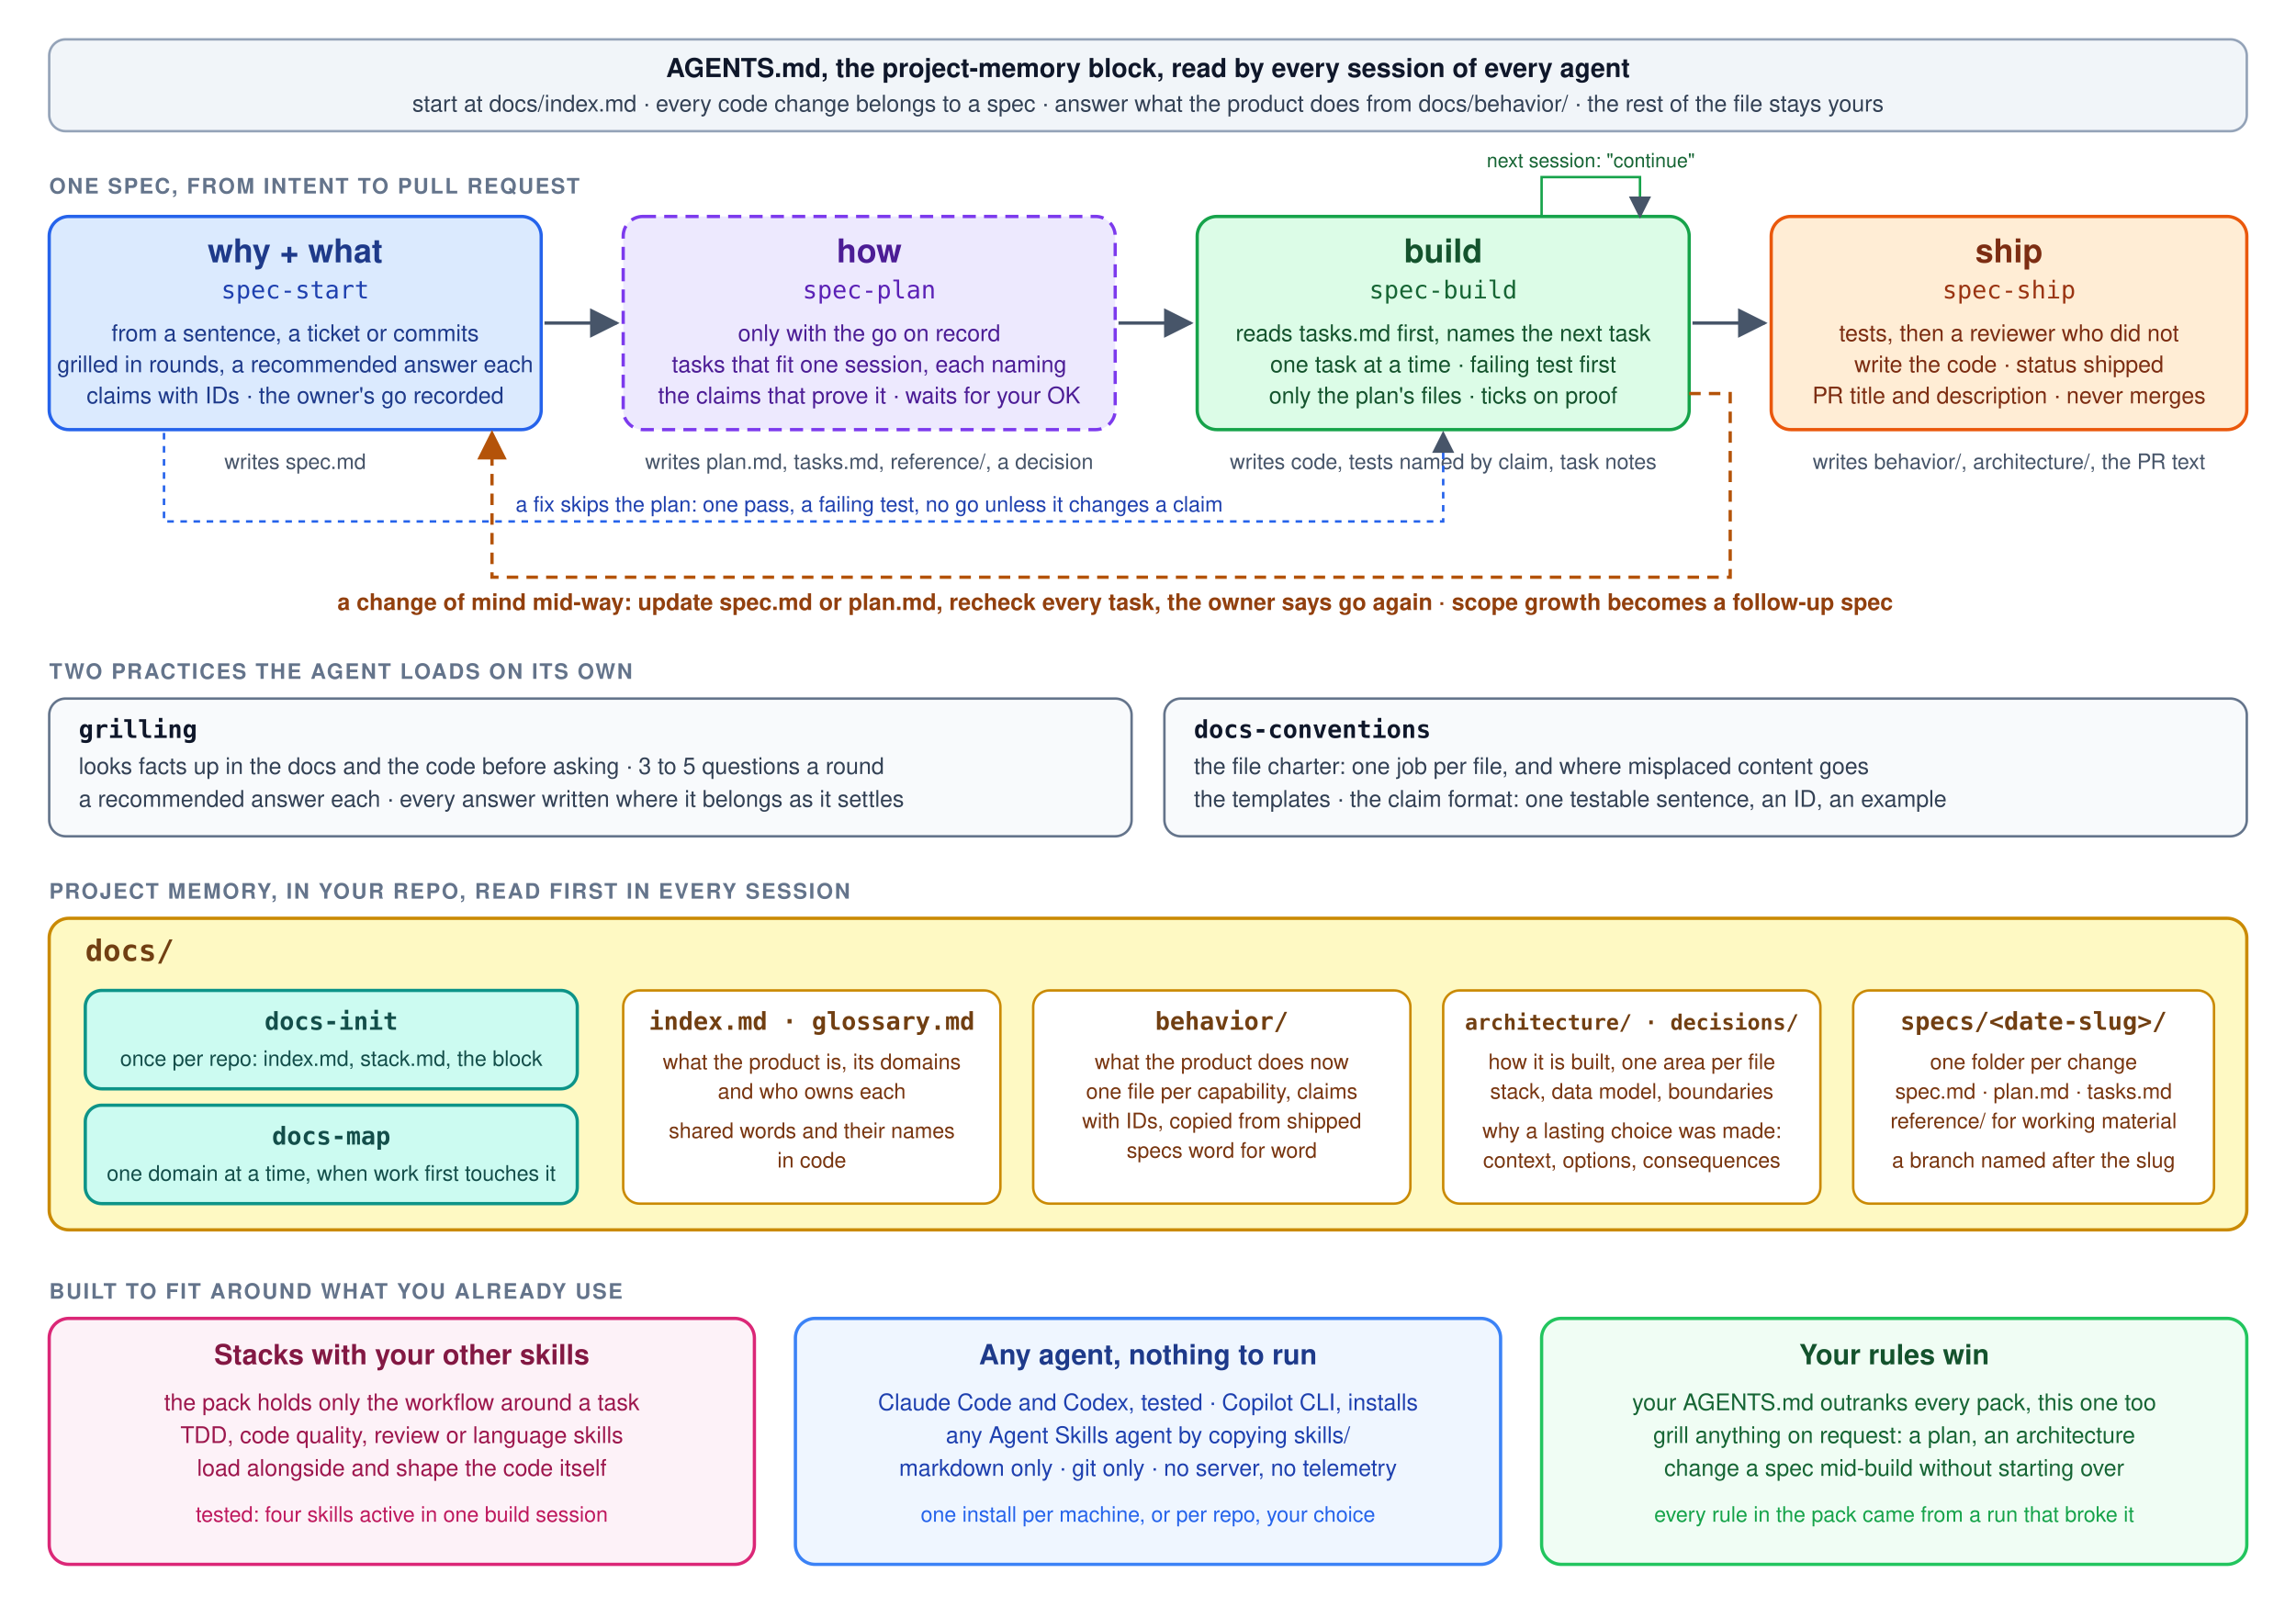
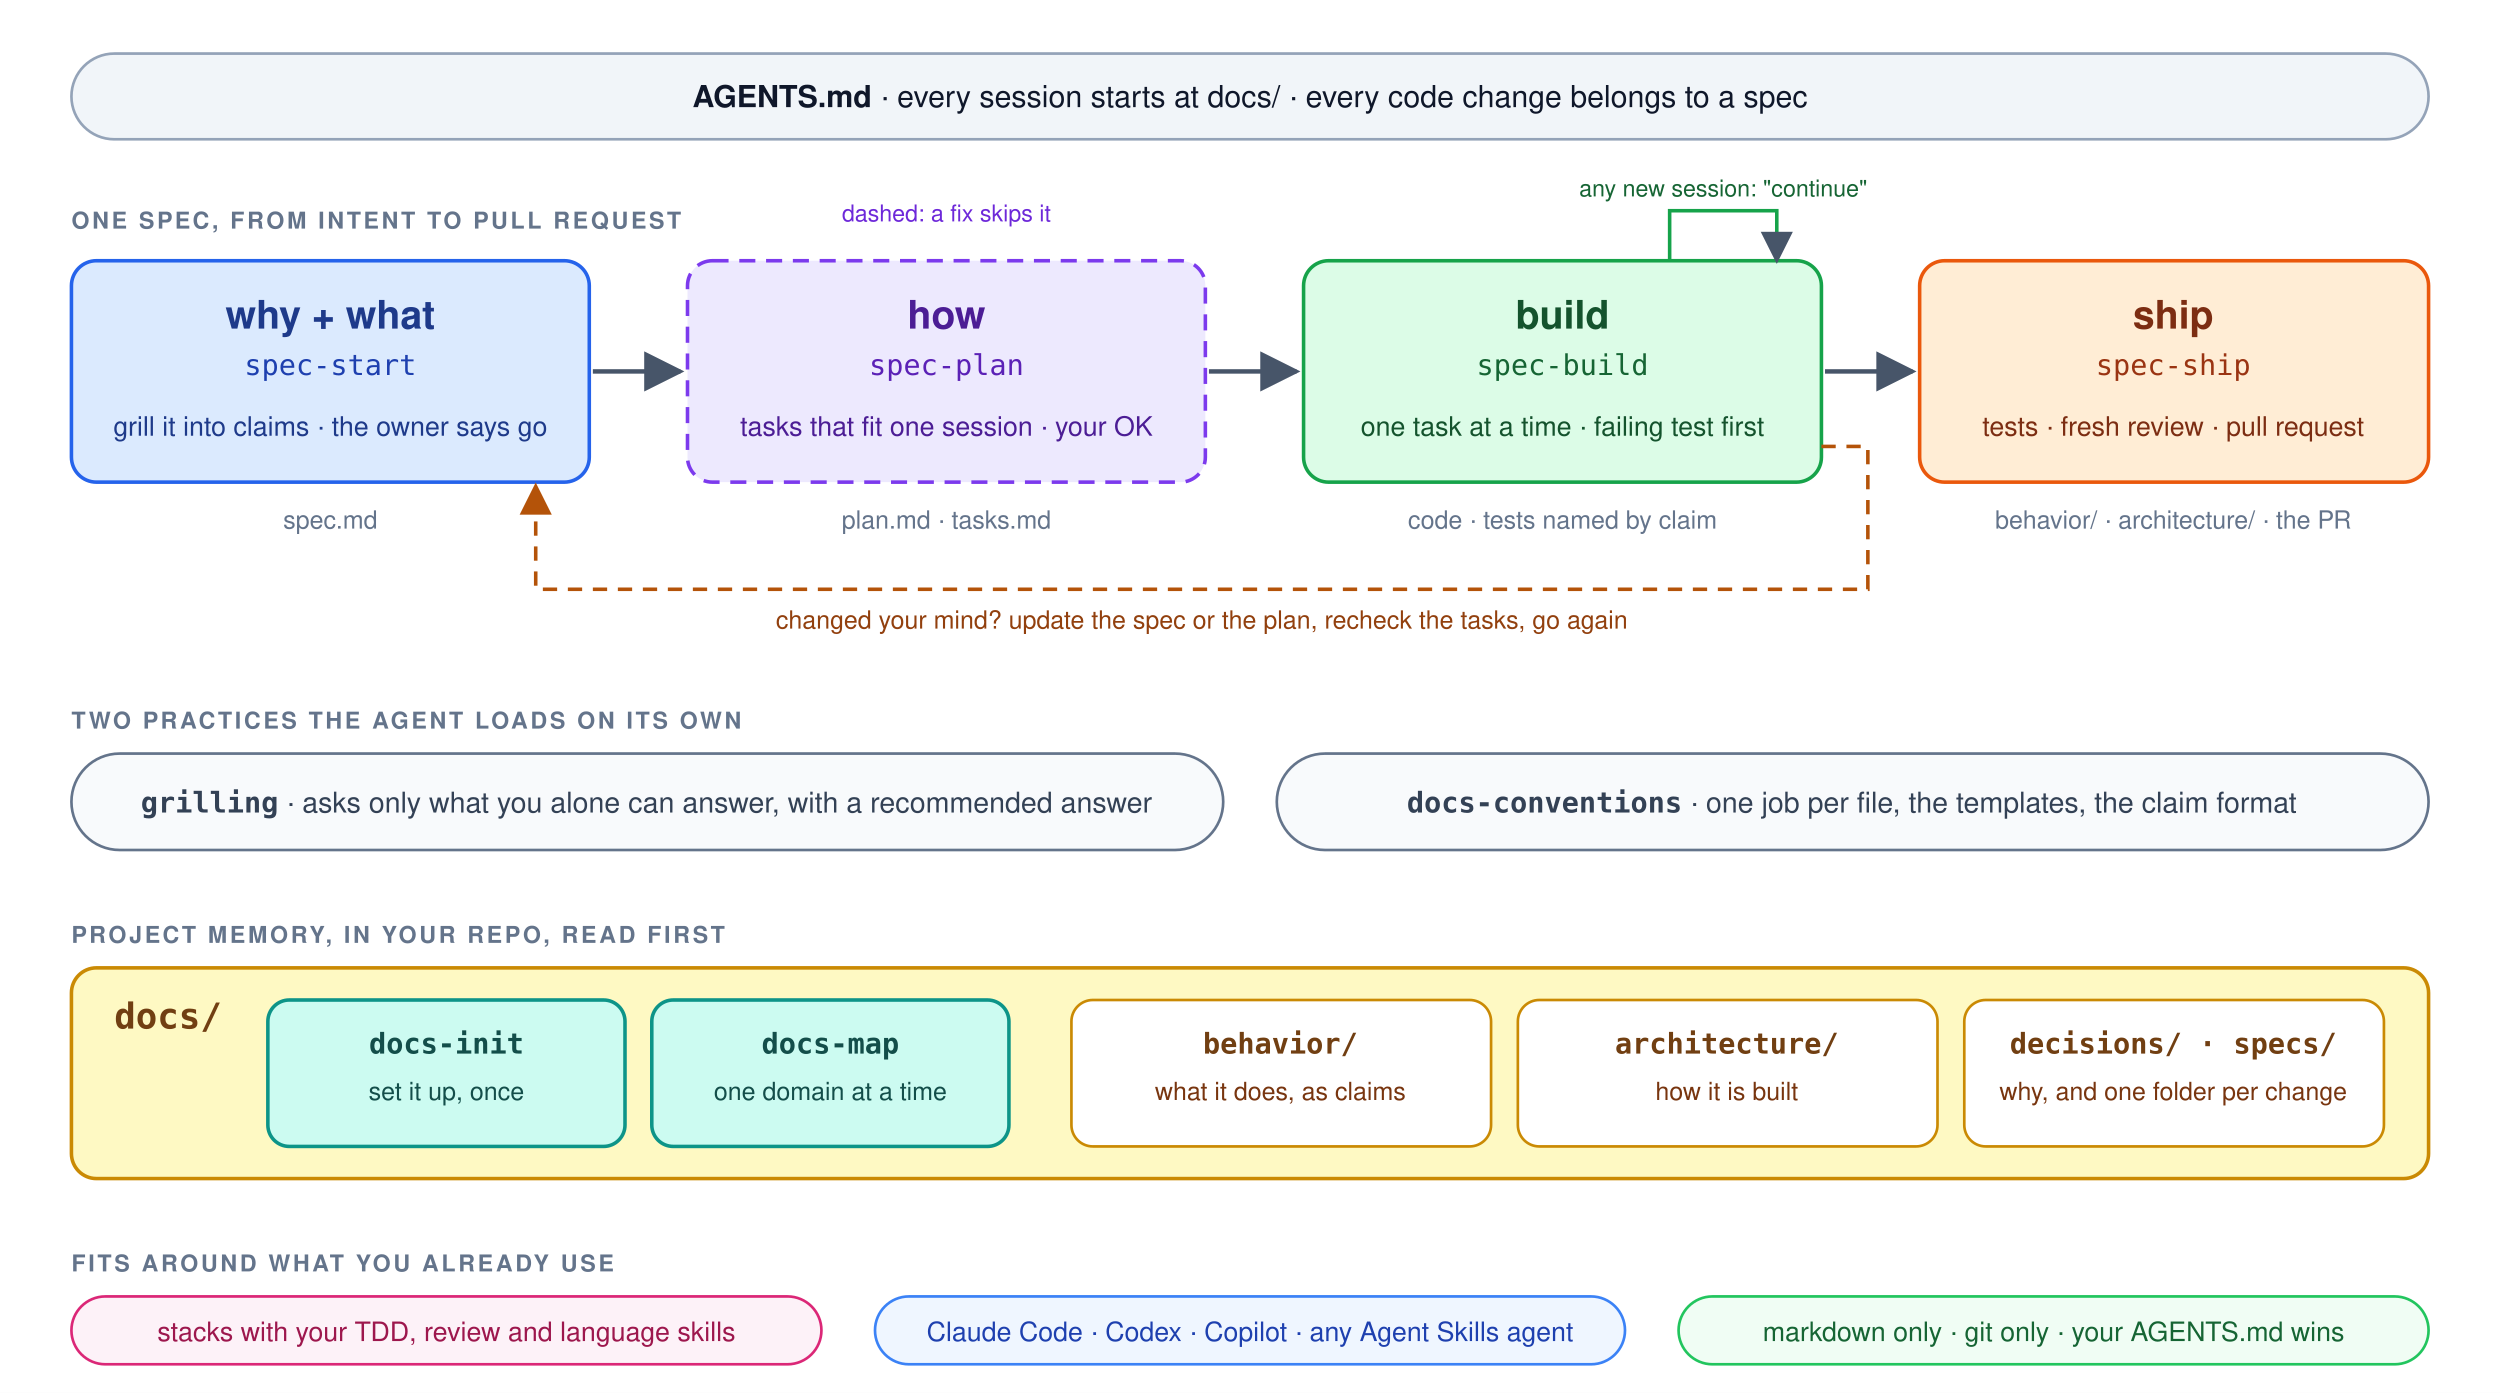
- <svg xmlns="http://www.w3.org/2000/svg" width="1400" height="980" viewBox="0 0 1400 980" font-family="-apple-system, 'Segoe UI', Helvetica, Arial, sans-serif" font-size="14">
+ <svg xmlns="http://www.w3.org/2000/svg" width="1400" height="780" viewBox="0 0 1400 780" font-family="-apple-system, 'Segoe UI', Helvetica, Arial, sans-serif" font-size="16">
  <defs>
    <marker id="arrow" viewBox="0 0 10 10" refX="9" refY="5" markerWidth="9" markerHeight="9" orient="auto-start-reverse">
      <path d="M 0 0 L 10 5 L 0 10 z" fill="#475569" />
    </marker>
-     <marker id="arrow-loop" viewBox="0 0 10 10" refX="9" refY="5" markerWidth="9" markerHeight="9" orient="auto-start-reverse">
+     <marker id="arrow-amber" viewBox="0 0 10 10" refX="9" refY="5" markerWidth="9" markerHeight="9" orient="auto-start-reverse">
      <path d="M 0 0 L 10 5 L 0 10 z" fill="#b45309" />
    </marker>
  </defs>
-   <rect x="0" y="0" width="1400" height="980" fill="#ffffff" />
-   <rect x="30" y="24" width="1340" height="56" rx="10" fill="#f1f5f9" stroke="#94a3b8" stroke-width="1.5" />
-   <text x="700" y="47" text-anchor="middle" font-size="16" font-weight="700" fill="#0f172a">AGENTS.md, the project-memory block, read by every session of every agent</text>
-   <text x="700" y="68" text-anchor="middle" font-size="14" fill="#334155">start at docs/index.md · every code change belongs to a spec · answer what the product does from docs/behavior/ · the rest of the file stays yours</text>
-   <text x="30" y="118" font-size="13" font-weight="700" fill="#64748b" letter-spacing="1">ONE SPEC, FROM INTENT TO PULL REQUEST</text>
-   <rect x="30" y="132" width="300" height="130" rx="12" fill="#dbeafe" stroke="#2563eb" stroke-width="2" />
-   <text x="180" y="160" text-anchor="middle" font-size="20" font-weight="700" fill="#1e3a8a">why + what</text>
-   <text x="180" y="182" text-anchor="middle" font-size="15" fill="#1e40af" font-family="Menlo, Consolas, monospace">spec-start</text>
-   <text x="180" y="208" text-anchor="middle" fill="#1e3a8a">from a sentence, a ticket or commits</text>
-   <text x="180" y="227" text-anchor="middle" fill="#1e3a8a">grilled in rounds, a recommended answer each</text>
-   <text x="180" y="246" text-anchor="middle" fill="#1e3a8a">claims with IDs · the owner's go recorded</text>
-   <text x="180" y="286" text-anchor="middle" font-size="13" fill="#475569">writes spec.md</text>
-   <rect x="380" y="132" width="300" height="130" rx="12" fill="#ede9fe" stroke="#7c3aed" stroke-width="2" stroke-dasharray="8 5" />
-   <text x="530" y="160" text-anchor="middle" font-size="20" font-weight="700" fill="#4c1d95">how</text>
-   <text x="530" y="182" text-anchor="middle" font-size="15" fill="#5b21b6" font-family="Menlo, Consolas, monospace">spec-plan</text>
-   <text x="530" y="208" text-anchor="middle" fill="#4c1d95">only with the go on record</text>
-   <text x="530" y="227" text-anchor="middle" fill="#4c1d95">tasks that fit one session, each naming</text>
-   <text x="530" y="246" text-anchor="middle" fill="#4c1d95">the claims that prove it · waits for your OK</text>
-   <text x="530" y="286" text-anchor="middle" font-size="13" fill="#475569">writes plan.md, tasks.md, reference/, a decision</text>
-   <rect x="730" y="132" width="300" height="130" rx="12" fill="#dcfce7" stroke="#16a34a" stroke-width="2" />
-   <text x="880" y="160" text-anchor="middle" font-size="20" font-weight="700" fill="#14532d">build</text>
-   <text x="880" y="182" text-anchor="middle" font-size="15" fill="#166534" font-family="Menlo, Consolas, monospace">spec-build</text>
-   <text x="880" y="208" text-anchor="middle" fill="#14532d">reads tasks.md first, names the next task</text>
-   <text x="880" y="227" text-anchor="middle" fill="#14532d">one task at a time · failing test first</text>
-   <text x="880" y="246" text-anchor="middle" fill="#14532d">only the plan's files · ticks on proof</text>
-   <text x="880" y="286" text-anchor="middle" font-size="13" fill="#475569">writes code, tests named by claim, task notes</text>
-   <rect x="1080" y="132" width="290" height="130" rx="12" fill="#ffedd5" stroke="#ea580c" stroke-width="2" />
-   <text x="1225" y="160" text-anchor="middle" font-size="20" font-weight="700" fill="#7c2d12">ship</text>
-   <text x="1225" y="182" text-anchor="middle" font-size="15" fill="#9a3412" font-family="Menlo, Consolas, monospace">spec-ship</text>
-   <text x="1225" y="208" text-anchor="middle" fill="#7c2d12">tests, then a reviewer who did not</text>
-   <text x="1225" y="227" text-anchor="middle" fill="#7c2d12">write the code · status shipped</text>
-   <text x="1225" y="246" text-anchor="middle" fill="#7c2d12">PR title and description · never merges</text>
-   <text x="1225" y="286" text-anchor="middle" font-size="13" fill="#475569">writes behavior/, architecture/, the PR text</text>
-   <line x1="332" y1="197" x2="376" y2="197" stroke="#475569" stroke-width="2" marker-end="url(#arrow)" />
-   <line x1="682" y1="197" x2="726" y2="197" stroke="#475569" stroke-width="2" marker-end="url(#arrow)" />
-   <line x1="1032" y1="197" x2="1076" y2="197" stroke="#475569" stroke-width="2" marker-end="url(#arrow)" />
-   <path d="M 100 264 L 100 318 L 880 318 L 880 264" fill="none" stroke="#2563eb" stroke-width="1.5" stroke-dasharray="4 4" marker-end="url(#arrow)" />
-   <text x="530" y="312" text-anchor="middle" font-size="13" fill="#1e40af">a fix skips the plan: one pass, a failing test, no go unless it changes a claim</text>
-   <path d="M 940 132 L 940 108 L 1000 108 L 1000 132" fill="none" stroke="#16a34a" stroke-width="1.5" marker-end="url(#arrow)" />
-   <text x="970" y="102" text-anchor="middle" font-size="12" fill="#166534">next session: "continue"</text>
-   <path d="M 1030 240 L 1055 240 L 1055 352 L 300 352 L 300 264" fill="none" stroke="#b45309" stroke-width="2" stroke-dasharray="7 5" marker-end="url(#arrow-loop)" />
-   <text x="680" y="372" text-anchor="middle" font-size="14" font-weight="700" fill="#92400e">a change of mind mid-way: update spec.md or plan.md, recheck every task, the owner says go again · scope growth becomes a follow-up spec</text>
-   <text x="30" y="414" font-size="13" font-weight="700" fill="#64748b" letter-spacing="1">TWO PRACTICES THE AGENT LOADS ON ITS OWN</text>
-   <rect x="30" y="426" width="660" height="84" rx="10" fill="#f8fafc" stroke="#64748b" stroke-width="1.5" />
-   <text x="48" y="450" font-size="15" font-weight="700" fill="#0f172a" font-family="Menlo, Consolas, monospace">grilling</text>
-   <text x="48" y="472" fill="#334155">looks facts up in the docs and the code before asking · 3 to 5 questions a round</text>
-   <text x="48" y="492" fill="#334155">a recommended answer each · every answer written where it belongs as it settles</text>
-   <rect x="710" y="426" width="660" height="84" rx="10" fill="#f8fafc" stroke="#64748b" stroke-width="1.5" />
-   <text x="728" y="450" font-size="15" font-weight="700" fill="#0f172a" font-family="Menlo, Consolas, monospace">docs-conventions</text>
-   <text x="728" y="472" fill="#334155">the file charter: one job per file, and where misplaced content goes</text>
-   <text x="728" y="492" fill="#334155">the templates · the claim format: one testable sentence, an ID, an example</text>
-   <text x="30" y="548" font-size="13" font-weight="700" fill="#64748b" letter-spacing="1">PROJECT MEMORY, IN YOUR REPO, READ FIRST IN EVERY SESSION</text>
-   <rect x="30" y="560" width="1340" height="190" rx="12" fill="#fef9c3" stroke="#ca8a04" stroke-width="2" />
-   <text x="52" y="586" font-size="18" font-weight="700" fill="#713f12" font-family="Menlo, Consolas, monospace">docs/</text>
-   <rect x="52" y="604" width="300" height="60" rx="10" fill="#ccfbf1" stroke="#0d9488" stroke-width="2" />
-   <text x="202" y="628" text-anchor="middle" font-size="15" font-weight="700" fill="#134e4a" font-family="Menlo, Consolas, monospace">docs-init</text>
-   <text x="202" y="650" text-anchor="middle" font-size="13" fill="#134e4a">once per repo: index.md, stack.md, the block</text>
-   <rect x="52" y="674" width="300" height="60" rx="10" fill="#ccfbf1" stroke="#0d9488" stroke-width="2" />
-   <text x="202" y="698" text-anchor="middle" font-size="15" font-weight="700" fill="#134e4a" font-family="Menlo, Consolas, monospace">docs-map</text>
-   <text x="202" y="720" text-anchor="middle" font-size="13" fill="#134e4a">one domain at a time, when work first touches it</text>
-   <rect x="380" y="604" width="230" height="130" rx="10" fill="#ffffff" stroke="#ca8a04" stroke-width="1.5" />
-   <text x="495" y="628" text-anchor="middle" font-size="15" font-weight="700" fill="#713f12" font-family="Menlo, Consolas, monospace">index.md · glossary.md</text>
-   <text x="495" y="652" text-anchor="middle" font-size="13" fill="#78350f">what the product is, its domains</text>
-   <text x="495" y="670" text-anchor="middle" font-size="13" fill="#78350f">and who owns each</text>
-   <text x="495" y="694" text-anchor="middle" font-size="13" fill="#78350f">shared words and their names</text>
-   <text x="495" y="712" text-anchor="middle" font-size="13" fill="#78350f">in code</text>
-   <rect x="630" y="604" width="230" height="130" rx="10" fill="#ffffff" stroke="#ca8a04" stroke-width="1.5" />
-   <text x="745" y="628" text-anchor="middle" font-size="15" font-weight="700" fill="#713f12" font-family="Menlo, Consolas, monospace">behavior/</text>
-   <text x="745" y="652" text-anchor="middle" font-size="13" fill="#78350f">what the product does now</text>
-   <text x="745" y="670" text-anchor="middle" font-size="13" fill="#78350f">one file per capability, claims</text>
-   <text x="745" y="688" text-anchor="middle" font-size="13" fill="#78350f">with IDs, copied from shipped</text>
-   <text x="745" y="706" text-anchor="middle" font-size="13" fill="#78350f">specs word for word</text>
-   <rect x="880" y="604" width="230" height="130" rx="10" fill="#ffffff" stroke="#ca8a04" stroke-width="1.5" />
-   <text x="995" y="628" text-anchor="middle" font-size="13" font-weight="700" fill="#713f12" font-family="Menlo, Consolas, monospace">architecture/ · decisions/</text>
-   <text x="995" y="652" text-anchor="middle" font-size="13" fill="#78350f">how it is built, one area per file</text>
-   <text x="995" y="670" text-anchor="middle" font-size="13" fill="#78350f">stack, data model, boundaries</text>
-   <text x="995" y="694" text-anchor="middle" font-size="13" fill="#78350f">why a lasting choice was made:</text>
-   <text x="995" y="712" text-anchor="middle" font-size="13" fill="#78350f">context, options, consequences</text>
-   <rect x="1130" y="604" width="220" height="130" rx="10" fill="#ffffff" stroke="#ca8a04" stroke-width="1.5" />
-   <text x="1240" y="628" text-anchor="middle" font-size="15" font-weight="700" fill="#713f12" font-family="Menlo, Consolas, monospace">specs/&lt;date-slug&gt;/</text>
-   <text x="1240" y="652" text-anchor="middle" font-size="13" fill="#78350f">one folder per change</text>
-   <text x="1240" y="670" text-anchor="middle" font-size="13" fill="#78350f">spec.md · plan.md · tasks.md</text>
-   <text x="1240" y="688" text-anchor="middle" font-size="13" fill="#78350f">reference/ for working material</text>
-   <text x="1240" y="712" text-anchor="middle" font-size="13" fill="#78350f">a branch named after the slug</text>
-   <text x="30" y="792" font-size="13" font-weight="700" fill="#64748b" letter-spacing="1">BUILT TO FIT AROUND WHAT YOU ALREADY USE</text>
-   <rect x="30" y="804" width="430" height="150" rx="12" fill="#fdf2f8" stroke="#db2777" stroke-width="2" />
-   <text x="245" y="832" text-anchor="middle" font-size="17" font-weight="700" fill="#831843">Stacks with your other skills</text>
-   <text x="245" y="860" text-anchor="middle" fill="#9d174d">the pack holds only the workflow around a task</text>
-   <text x="245" y="880" text-anchor="middle" fill="#9d174d">TDD, code quality, review or language skills</text>
-   <text x="245" y="900" text-anchor="middle" fill="#9d174d">load alongside and shape the code itself</text>
-   <text x="245" y="928" text-anchor="middle" font-size="13" fill="#be185d">tested: four skills active in one build session</text>
-   <rect x="485" y="804" width="430" height="150" rx="12" fill="#eff6ff" stroke="#3b82f6" stroke-width="2" />
-   <text x="700" y="832" text-anchor="middle" font-size="17" font-weight="700" fill="#1e3a8a">Any agent, nothing to run</text>
-   <text x="700" y="860" text-anchor="middle" fill="#1e40af">Claude Code and Codex, tested · Copilot CLI, installs</text>
-   <text x="700" y="880" text-anchor="middle" fill="#1e40af">any Agent Skills agent by copying skills/</text>
-   <text x="700" y="900" text-anchor="middle" fill="#1e40af">markdown only · git only · no server, no telemetry</text>
-   <text x="700" y="928" text-anchor="middle" font-size="13" fill="#2563eb">one install per machine, or per repo, your choice</text>
-   <rect x="940" y="804" width="430" height="150" rx="12" fill="#f0fdf4" stroke="#22c55e" stroke-width="2" />
-   <text x="1155" y="832" text-anchor="middle" font-size="17" font-weight="700" fill="#14532d">Your rules win</text>
-   <text x="1155" y="860" text-anchor="middle" fill="#166534">your AGENTS.md outranks every pack, this one too</text>
-   <text x="1155" y="880" text-anchor="middle" fill="#166534">grill anything on request: a plan, an architecture</text>
-   <text x="1155" y="900" text-anchor="middle" fill="#166534">change a spec mid-build without starting over</text>
-   <text x="1155" y="928" text-anchor="middle" font-size="13" fill="#16a34a">every rule in the pack came from a run that broke it</text>
+   <rect x="0" y="0" width="1400" height="780" fill="#ffffff" />
+   <rect x="40" y="30" width="1320" height="48" rx="24" fill="#f1f5f9" stroke="#94a3b8" stroke-width="1.5" />
+   <text x="700" y="60" text-anchor="middle" font-size="17" fill="#0f172a">
+     <tspan font-weight="700">AGENTS.md</tspan>  ·  every session starts at docs/  ·  every code change belongs to a spec</text>
+   <text x="40" y="128" font-size="13" font-weight="700" fill="#64748b" letter-spacing="1.5">ONE SPEC, FROM INTENT TO PULL REQUEST</text>
+   <rect x="40" y="146" width="290" height="124" rx="14" fill="#dbeafe" stroke="#2563eb" stroke-width="2" />
+   <text x="185" y="184" text-anchor="middle" font-size="22" font-weight="700" fill="#1e3a8a">why + what</text>
+   <text x="185" y="210" text-anchor="middle" font-size="16" fill="#1e40af" font-family="Menlo, Consolas, monospace">spec-start</text>
+   <text x="185" y="244" text-anchor="middle" font-size="15" fill="#1e3a8a">grill it into claims · the owner says go</text>
+   <rect x="385" y="146" width="290" height="124" rx="14" fill="#ede9fe" stroke="#7c3aed" stroke-width="2" stroke-dasharray="9 6" />
+   <text x="530" y="184" text-anchor="middle" font-size="22" font-weight="700" fill="#4c1d95">how</text>
+   <text x="530" y="210" text-anchor="middle" font-size="16" fill="#5b21b6" font-family="Menlo, Consolas, monospace">spec-plan</text>
+   <text x="530" y="244" text-anchor="middle" font-size="15" fill="#4c1d95">tasks that fit one session · your OK</text>
+   <rect x="730" y="146" width="290" height="124" rx="14" fill="#dcfce7" stroke="#16a34a" stroke-width="2" />
+   <text x="875" y="184" text-anchor="middle" font-size="22" font-weight="700" fill="#14532d">build</text>
+   <text x="875" y="210" text-anchor="middle" font-size="16" fill="#166534" font-family="Menlo, Consolas, monospace">spec-build</text>
+   <text x="875" y="244" text-anchor="middle" font-size="15" fill="#14532d">one task at a time · failing test first</text>
+   <rect x="1075" y="146" width="285" height="124" rx="14" fill="#ffedd5" stroke="#ea580c" stroke-width="2" />
+   <text x="1217" y="184" text-anchor="middle" font-size="22" font-weight="700" fill="#7c2d12">ship</text>
+   <text x="1217" y="210" text-anchor="middle" font-size="16" fill="#9a3412" font-family="Menlo, Consolas, monospace">spec-ship</text>
+   <text x="1217" y="244" text-anchor="middle" font-size="15" fill="#7c2d12">tests · fresh review · pull request</text>
+   <line x1="332" y1="208" x2="381" y2="208" stroke="#475569" stroke-width="2.5" marker-end="url(#arrow)" />
+   <line x1="677" y1="208" x2="726" y2="208" stroke="#475569" stroke-width="2.5" marker-end="url(#arrow)" />
+   <line x1="1022" y1="208" x2="1071" y2="208" stroke="#475569" stroke-width="2.5" marker-end="url(#arrow)" />
+   <text x="185" y="296" text-anchor="middle" font-size="14" fill="#64748b">spec.md</text>
+   <text x="530" y="296" text-anchor="middle" font-size="14" fill="#64748b">plan.md · tasks.md</text>
+   <text x="875" y="296" text-anchor="middle" font-size="14" fill="#64748b">code · tests named by claim</text>
+   <text x="1217" y="296" text-anchor="middle" font-size="14" fill="#64748b">behavior/ · architecture/ · the PR</text>
+   <path d="M 935 146 L 935 118 L 995 118 L 995 146" fill="none" stroke="#16a34a" stroke-width="2" marker-end="url(#arrow)" />
+   <text x="965" y="110" text-anchor="middle" font-size="13" fill="#166534">any new session: "continue"</text>
+   <path d="M 1020 250 L 1046 250 L 1046 330 L 300 330 L 300 272" fill="none" stroke="#b45309" stroke-width="2" stroke-dasharray="8 6" marker-end="url(#arrow-amber)" />
+   <text x="673" y="352" text-anchor="middle" font-size="14" fill="#92400e">changed your mind? update the spec or the plan, recheck the tasks, go again</text>
+   <text x="530" y="124" text-anchor="middle" font-size="13" fill="#6d28d9">dashed: a fix skips it</text>
+   <text x="40" y="408" font-size="13" font-weight="700" fill="#64748b" letter-spacing="1.5">TWO PRACTICES THE AGENT LOADS ON ITS OWN</text>
+   <rect x="40" y="422" width="645" height="54" rx="27" fill="#f8fafc" stroke="#64748b" stroke-width="1.5" />
+   <text x="362" y="455" text-anchor="middle" font-size="16" fill="#334155">
+     <tspan font-weight="700" font-family="Menlo, Consolas, monospace">grilling</tspan>  ·  asks only what you alone can answer, with a recommended answer</text>
+   <rect x="715" y="422" width="645" height="54" rx="27" fill="#f8fafc" stroke="#64748b" stroke-width="1.5" />
+   <text x="1037" y="455" text-anchor="middle" font-size="16" fill="#334155">
+     <tspan font-weight="700" font-family="Menlo, Consolas, monospace">docs-conventions</tspan>  ·  one job per file, the templates, the claim format</text>
+   <text x="40" y="528" font-size="13" font-weight="700" fill="#64748b" letter-spacing="1.5">PROJECT MEMORY, IN YOUR REPO, READ FIRST</text>
+   <rect x="40" y="542" width="1320" height="118" rx="14" fill="#fef9c3" stroke="#ca8a04" stroke-width="2" />
+   <text x="64" y="576" font-size="20" font-weight="700" fill="#713f12" font-family="Menlo, Consolas, monospace">docs/</text>
+   <rect x="150" y="560" width="200" height="82" rx="12" fill="#ccfbf1" stroke="#0d9488" stroke-width="2" />
+   <text x="250" y="590" text-anchor="middle" font-size="16" font-weight="700" fill="#134e4a" font-family="Menlo, Consolas, monospace">docs-init</text>
+   <text x="250" y="616" text-anchor="middle" font-size="14" fill="#134e4a">set it up, once</text>
+   <rect x="365" y="560" width="200" height="82" rx="12" fill="#ccfbf1" stroke="#0d9488" stroke-width="2" />
+   <text x="465" y="590" text-anchor="middle" font-size="16" font-weight="700" fill="#134e4a" font-family="Menlo, Consolas, monospace">docs-map</text>
+   <text x="465" y="616" text-anchor="middle" font-size="14" fill="#134e4a">one domain at a time</text>
+   <rect x="600" y="560" width="235" height="82" rx="12" fill="#ffffff" stroke="#ca8a04" stroke-width="1.5" />
+   <text x="717" y="590" text-anchor="middle" font-size="16" font-weight="700" fill="#713f12" font-family="Menlo, Consolas, monospace">behavior/</text>
+   <text x="717" y="616" text-anchor="middle" font-size="14" fill="#78350f">what it does, as claims</text>
+   <rect x="850" y="560" width="235" height="82" rx="12" fill="#ffffff" stroke="#ca8a04" stroke-width="1.5" />
+   <text x="967" y="590" text-anchor="middle" font-size="16" font-weight="700" fill="#713f12" font-family="Menlo, Consolas, monospace">architecture/</text>
+   <text x="967" y="616" text-anchor="middle" font-size="14" fill="#78350f">how it is built</text>
+   <rect x="1100" y="560" width="235" height="82" rx="12" fill="#ffffff" stroke="#ca8a04" stroke-width="1.5" />
+   <text x="1217" y="590" text-anchor="middle" font-size="16" font-weight="700" fill="#713f12" font-family="Menlo, Consolas, monospace">decisions/ · specs/</text>
+   <text x="1217" y="616" text-anchor="middle" font-size="14" fill="#78350f">why, and one folder per change</text>
+   <text x="40" y="712" font-size="13" font-weight="700" fill="#64748b" letter-spacing="1.5">FITS AROUND WHAT YOU ALREADY USE</text>
+   <rect x="40" y="726" width="420" height="38" rx="19" fill="#fdf2f8" stroke="#db2777" stroke-width="1.5" />
+   <text x="250" y="751" text-anchor="middle" font-size="15" fill="#9d174d">stacks with your TDD, review and language skills</text>
+   <rect x="490" y="726" width="420" height="38" rx="19" fill="#eff6ff" stroke="#3b82f6" stroke-width="1.5" />
+   <text x="700" y="751" text-anchor="middle" font-size="15" fill="#1e40af">Claude Code · Codex · Copilot · any Agent Skills agent</text>
+   <rect x="940" y="726" width="420" height="38" rx="19" fill="#f0fdf4" stroke="#22c55e" stroke-width="1.5" />
+   <text x="1150" y="751" text-anchor="middle" font-size="15" fill="#166534">markdown only · git only · your AGENTS.md wins</text>
</svg>
